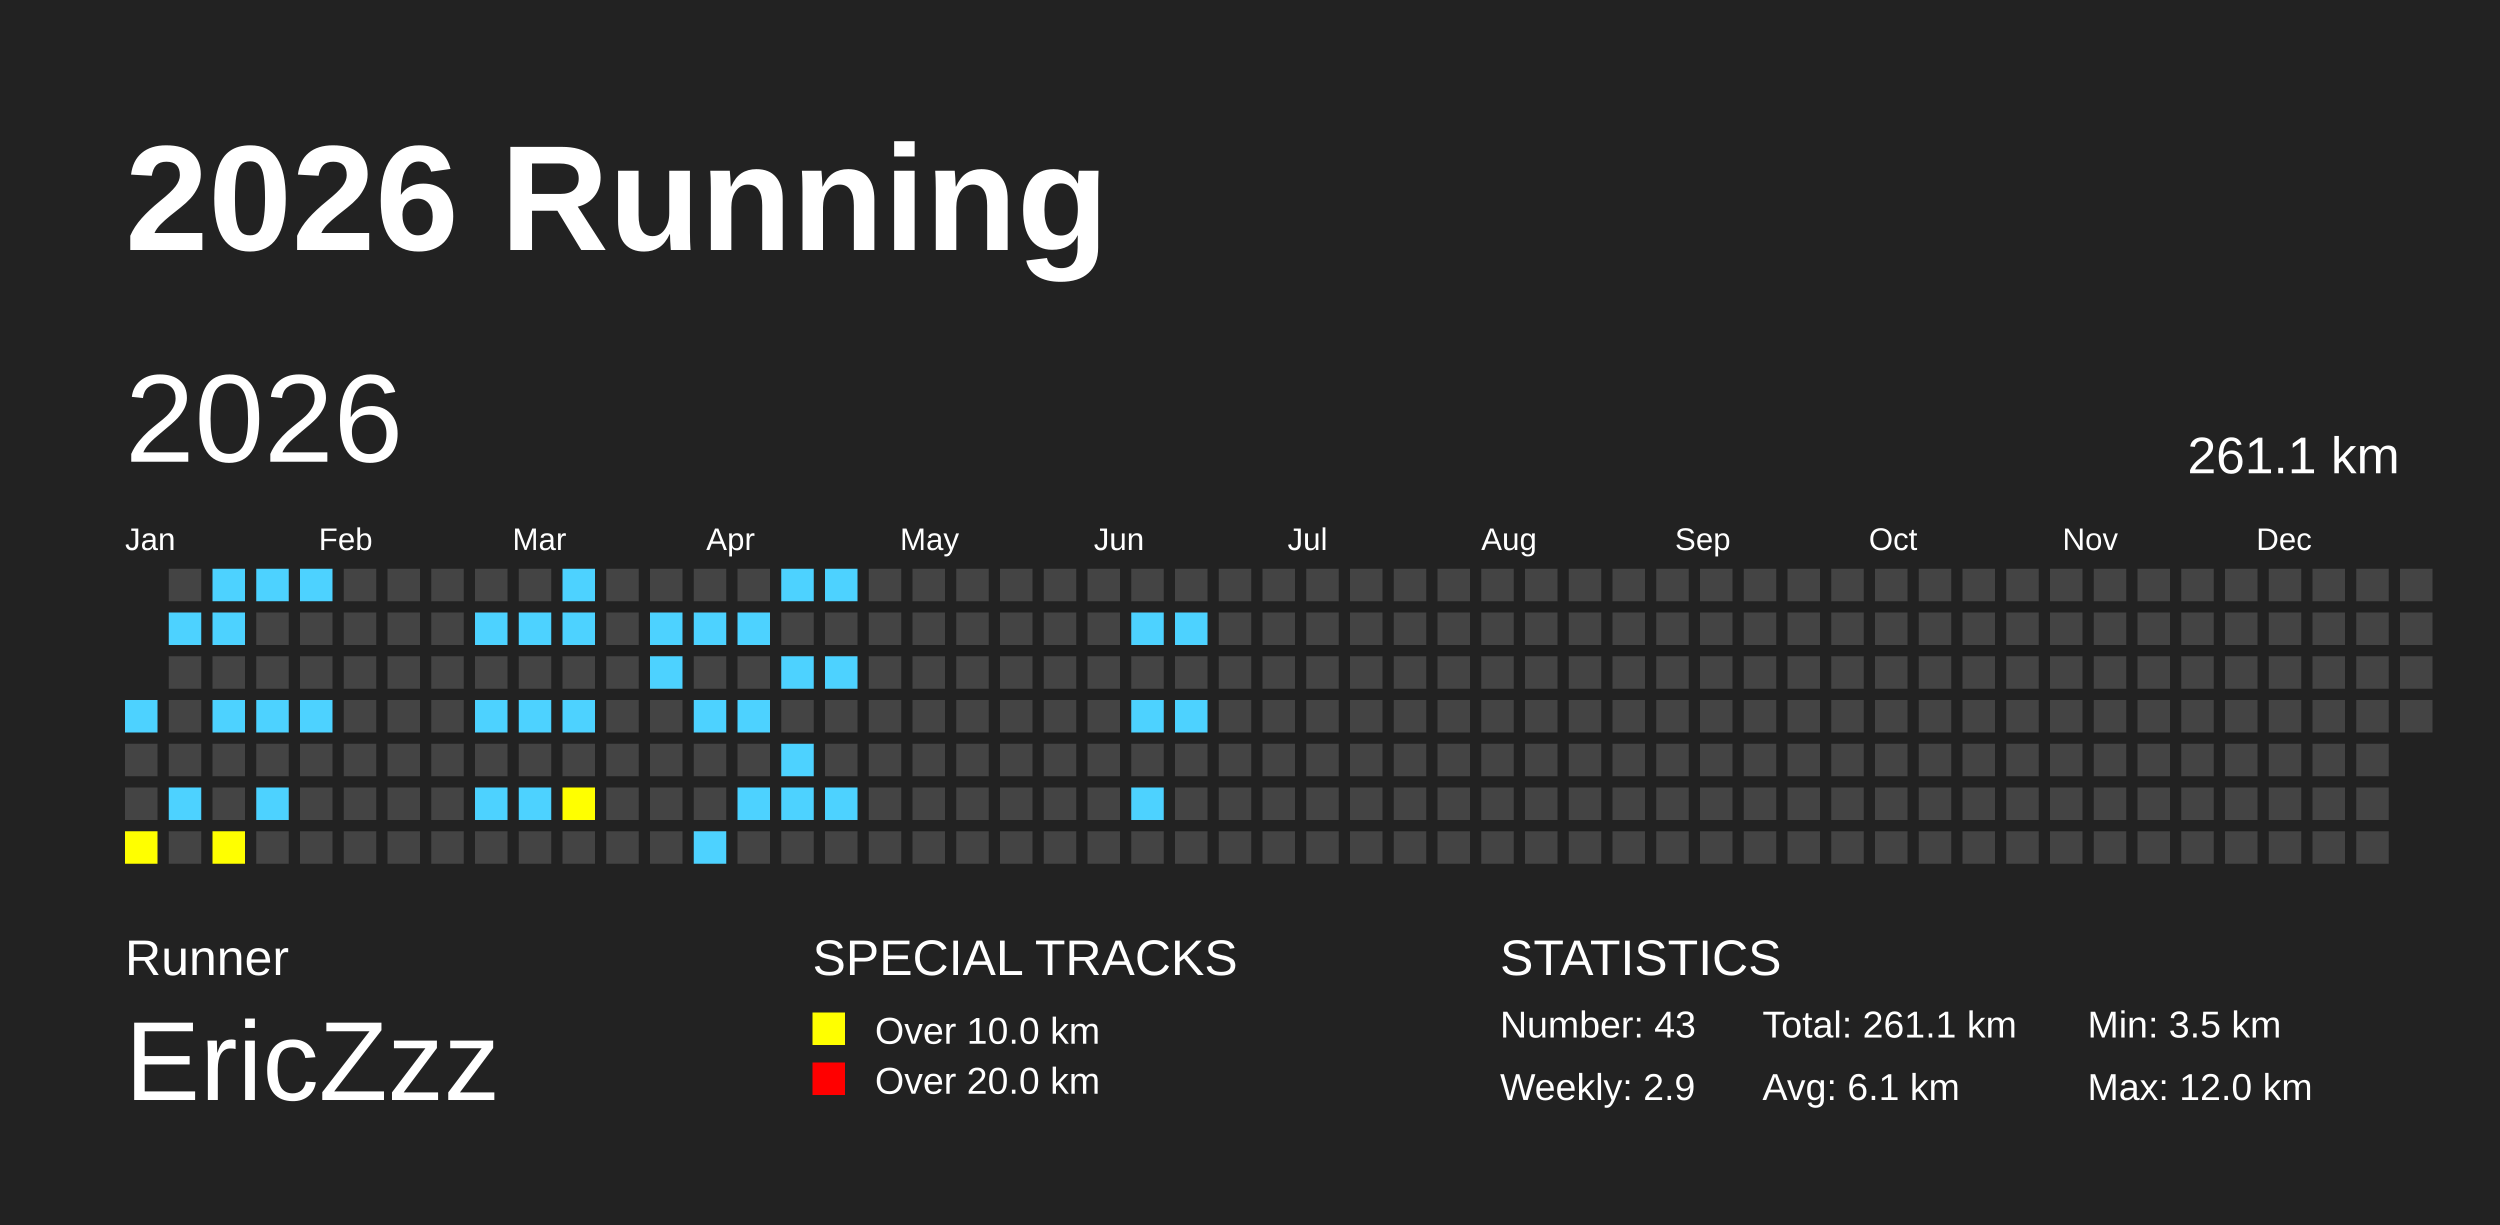
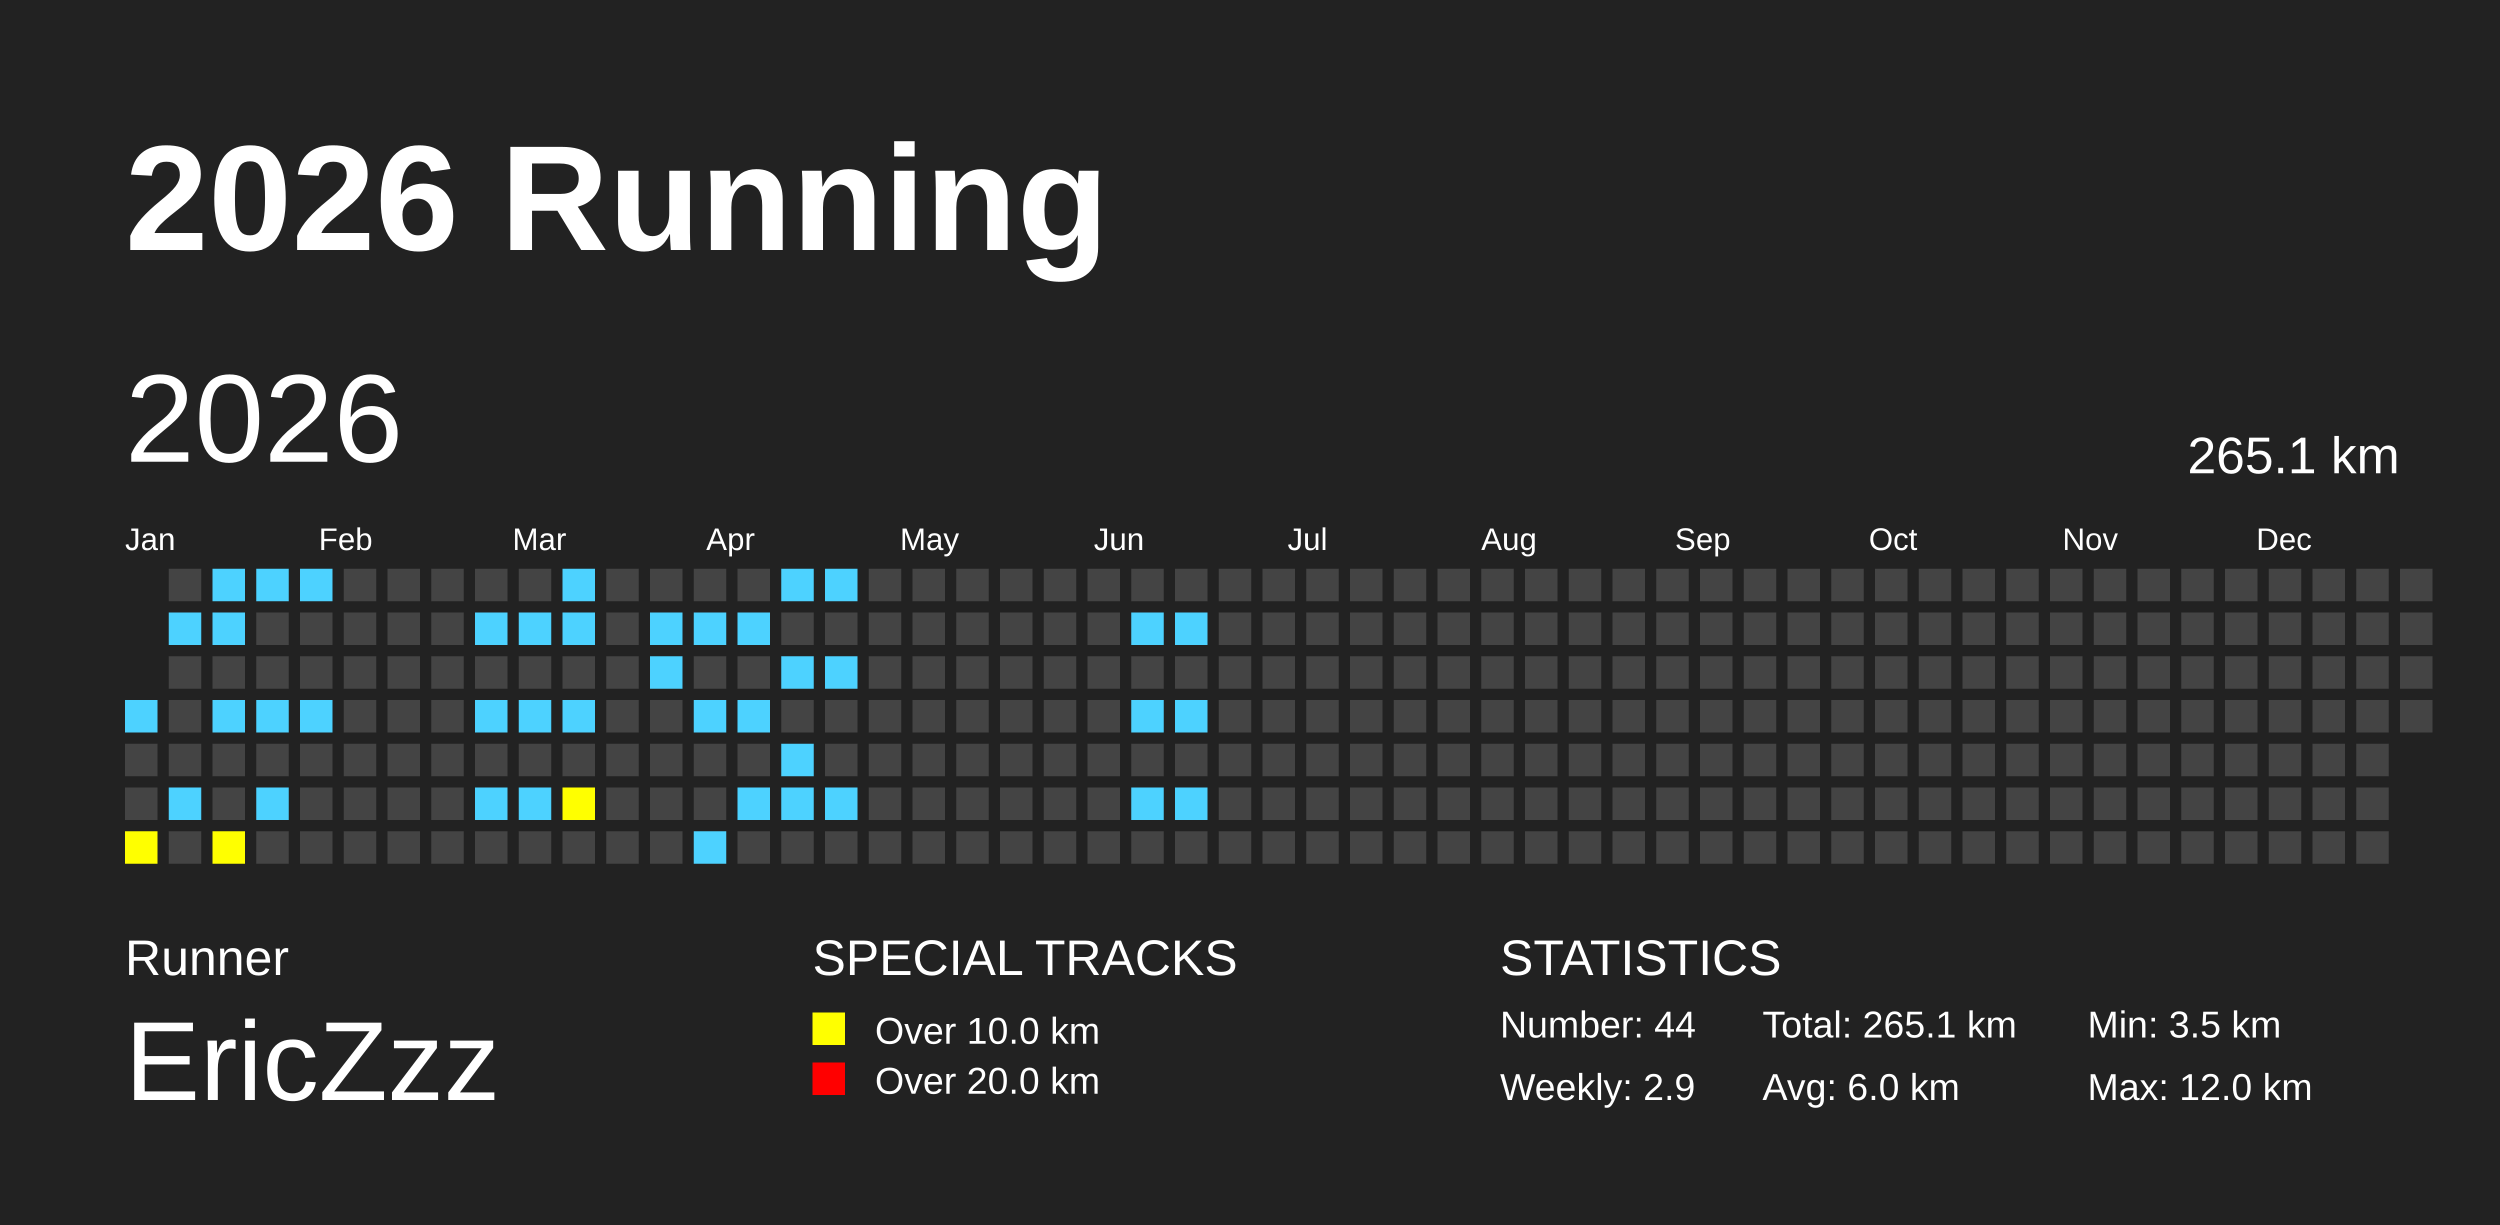
<svg xmlns="http://www.w3.org/2000/svg" baseProfile="full" height="98mm" version="1.1" viewBox="0,0,200,98" width="200mm">
  <defs />
  <rect fill="#222222" height="98" width="200" x="0" y="0" />
  <text fill="#FFFFFF" style="font-size:12px; font-family:Arial; font-weight:bold;" x="10" y="20">2026 Running</text>
  <text fill="#FFFFFF" style="font-size:4px; font-family:Arial" x="10" y="78">Runner</text>
  <text fill="#FFFFFF" style="font-size:9px; font-family:Arial" x="10" y="88">EricZzz</text>
  <text fill="#FFFFFF" style="font-size:4px; font-family:Arial" x="65" y="78">SPECIAL TRACKS</text>
  <rect fill="yellow" height="2.6" width="2.6" x="65" y="81" />
  <text fill="#FFFFFF" style="font-size:3px; font-family:Arial" x="70" y="83.5">Over 10.0 km</text>
  <rect fill="red" height="2.6" width="2.6" x="65" y="85" />
  <text fill="#FFFFFF" style="font-size:3px; font-family:Arial" x="70" y="87.5">Over 20.0 km</text>
  <text fill="#FFFFFF" style="font-size:4px; font-family:Arial" x="120" y="78">STATISTICS</text>
-   <text fill="#FFFFFF" style="font-size:3px; font-family:Arial" x="120" y="83">Number: 43</text>
+   <text fill="#FFFFFF" style="font-size:3px; font-family:Arial" x="120" y="83">Number: 44</text>
  <text fill="#FFFFFF" style="font-size:3px; font-family:Arial" x="120" y="88">Weekly: 2.9</text>
-   <text fill="#FFFFFF" style="font-size:3px; font-family:Arial" x="141" y="83">Total: 261.1 km</text>
-   <text fill="#FFFFFF" style="font-size:3px; font-family:Arial" x="141" y="88">Avg: 6.1 km</text>
+   <text fill="#FFFFFF" style="font-size:3px; font-family:Arial" x="141" y="83">Total: 265.1 km</text>
+   <text fill="#FFFFFF" style="font-size:3px; font-family:Arial" x="141" y="88">Avg: 6.0 km</text>
  <text fill="#FFFFFF" style="font-size:3px; font-family:Arial" x="167" y="83">Min: 3.5 km</text>
  <text fill="#FFFFFF" style="font-size:3px; font-family:Arial" x="167" y="88">Max: 12.0 km</text>
  <text dominant-baseline="hanging" fill="#FFFFFF" style="font-size:10.0px; font-family:Arial;" x="10" y="30">2026</text>
-   <text dominant-baseline="hanging" fill="#FFFFFF" style="font-size:4.125px; font-family:Arial;" x="175" y="35">261.1 km</text>
+   <text dominant-baseline="hanging" fill="#FFFFFF" style="font-size:4.125px; font-family:Arial;" x="175" y="35">265.1 km</text>
  <text fill="#FFFFFF" style="font-size:2.5px; font-family:Arial" x="10.0" y="44">Jan</text>
  <text fill="#FFFFFF" style="font-size:2.5px; font-family:Arial" x="25.5" y="44">Feb</text>
  <text fill="#FFFFFF" style="font-size:2.5px; font-family:Arial" x="41.0" y="44">Mar</text>
  <text fill="#FFFFFF" style="font-size:2.5px; font-family:Arial" x="56.5" y="44">Apr</text>
  <text fill="#FFFFFF" style="font-size:2.5px; font-family:Arial" x="72.0" y="44">May</text>
  <text fill="#FFFFFF" style="font-size:2.5px; font-family:Arial" x="87.5" y="44">Jun</text>
  <text fill="#FFFFFF" style="font-size:2.5px; font-family:Arial" x="103.0" y="44">Jul</text>
  <text fill="#FFFFFF" style="font-size:2.5px; font-family:Arial" x="118.5" y="44">Aug</text>
  <text fill="#FFFFFF" style="font-size:2.5px; font-family:Arial" x="134.0" y="44">Sep</text>
  <text fill="#FFFFFF" style="font-size:2.5px; font-family:Arial" x="149.5" y="44">Oct</text>
  <text fill="#FFFFFF" style="font-size:2.5px; font-family:Arial" x="165.0" y="44">Nov</text>
  <text fill="#FFFFFF" style="font-size:2.5px; font-family:Arial" x="180.5" y="44">Dec</text>
  <rect fill="#4DD2FF" height="2.6" width="2.6" x="10.0" y="56.0" />
  <rect fill="#444444" height="2.6" width="2.6" x="10.0" y="59.5" />
  <rect fill="#444444" height="2.6" width="2.6" x="10.0" y="63.0" />
  <rect fill="yellow" height="2.6" width="2.6" x="10.0" y="66.5" />
  <rect fill="#444444" height="2.6" width="2.6" x="13.5" y="45.5" />
  <rect fill="#4DD2FF" height="2.6" width="2.6" x="13.5" y="49.0" />
  <rect fill="#444444" height="2.6" width="2.6" x="13.5" y="52.5" />
  <rect fill="#444444" height="2.6" width="2.6" x="13.5" y="56.0" />
  <rect fill="#444444" height="2.6" width="2.6" x="13.5" y="59.5" />
  <rect fill="#4DD2FF" height="2.6" width="2.6" x="13.5" y="63.0" />
  <rect fill="#444444" height="2.6" width="2.6" x="13.5" y="66.5" />
  <rect fill="#4DD2FF" height="2.6" width="2.6" x="17.0" y="45.5" />
  <rect fill="#4DD2FF" height="2.6" width="2.6" x="17.0" y="49.0" />
  <rect fill="#444444" height="2.6" width="2.6" x="17.0" y="52.5" />
  <rect fill="#4DD2FF" height="2.6" width="2.6" x="17.0" y="56.0" />
  <rect fill="#444444" height="2.6" width="2.6" x="17.0" y="59.5" />
  <rect fill="#444444" height="2.6" width="2.6" x="17.0" y="63.0" />
  <rect fill="yellow" height="2.6" width="2.6" x="17.0" y="66.5" />
  <rect fill="#4DD2FF" height="2.6" width="2.6" x="20.5" y="45.5" />
  <rect fill="#444444" height="2.6" width="2.6" x="20.5" y="49.0" />
  <rect fill="#444444" height="2.6" width="2.6" x="20.5" y="52.5" />
  <rect fill="#4DD2FF" height="2.6" width="2.6" x="20.5" y="56.0" />
  <rect fill="#444444" height="2.6" width="2.6" x="20.5" y="59.5" />
  <rect fill="#4DD2FF" height="2.6" width="2.6" x="20.5" y="63.0" />
  <rect fill="#444444" height="2.6" width="2.6" x="20.5" y="66.5" />
  <rect fill="#4DD2FF" height="2.6" width="2.6" x="24.0" y="45.5" />
  <rect fill="#444444" height="2.6" width="2.6" x="24.0" y="49.0" />
  <rect fill="#444444" height="2.6" width="2.6" x="24.0" y="52.5" />
  <rect fill="#4DD2FF" height="2.6" width="2.6" x="24.0" y="56.0" />
  <rect fill="#444444" height="2.6" width="2.6" x="24.0" y="59.5" />
  <rect fill="#444444" height="2.6" width="2.6" x="24.0" y="63.0" />
  <rect fill="#444444" height="2.6" width="2.6" x="24.0" y="66.5" />
  <rect fill="#444444" height="2.6" width="2.6" x="27.5" y="45.5" />
  <rect fill="#444444" height="2.6" width="2.6" x="27.5" y="49.0" />
  <rect fill="#444444" height="2.6" width="2.6" x="27.5" y="52.5" />
  <rect fill="#444444" height="2.6" width="2.6" x="27.5" y="56.0" />
  <rect fill="#444444" height="2.6" width="2.6" x="27.5" y="59.5" />
  <rect fill="#444444" height="2.6" width="2.6" x="27.5" y="63.0" />
  <rect fill="#444444" height="2.6" width="2.6" x="27.5" y="66.5" />
  <rect fill="#444444" height="2.6" width="2.6" x="31.0" y="45.5" />
  <rect fill="#444444" height="2.6" width="2.6" x="31.0" y="49.0" />
  <rect fill="#444444" height="2.6" width="2.6" x="31.0" y="52.5" />
  <rect fill="#444444" height="2.6" width="2.6" x="31.0" y="56.0" />
  <rect fill="#444444" height="2.6" width="2.6" x="31.0" y="59.5" />
  <rect fill="#444444" height="2.6" width="2.6" x="31.0" y="63.0" />
  <rect fill="#444444" height="2.6" width="2.6" x="31.0" y="66.5" />
  <rect fill="#444444" height="2.6" width="2.6" x="34.5" y="45.5" />
  <rect fill="#444444" height="2.6" width="2.6" x="34.5" y="49.0" />
  <rect fill="#444444" height="2.6" width="2.6" x="34.5" y="52.5" />
  <rect fill="#444444" height="2.6" width="2.6" x="34.5" y="56.0" />
  <rect fill="#444444" height="2.6" width="2.6" x="34.5" y="59.5" />
  <rect fill="#444444" height="2.6" width="2.6" x="34.5" y="63.0" />
  <rect fill="#444444" height="2.6" width="2.6" x="34.5" y="66.5" />
  <rect fill="#444444" height="2.6" width="2.6" x="38.0" y="45.5" />
  <rect fill="#4DD2FF" height="2.6" width="2.6" x="38.0" y="49.0" />
  <rect fill="#444444" height="2.6" width="2.6" x="38.0" y="52.5" />
  <rect fill="#4DD2FF" height="2.6" width="2.6" x="38.0" y="56.0" />
  <rect fill="#444444" height="2.6" width="2.6" x="38.0" y="59.5" />
  <rect fill="#4DD2FF" height="2.6" width="2.6" x="38.0" y="63.0" />
  <rect fill="#444444" height="2.6" width="2.6" x="38.0" y="66.5" />
  <rect fill="#444444" height="2.6" width="2.6" x="41.5" y="45.5" />
  <rect fill="#4DD2FF" height="2.6" width="2.6" x="41.5" y="49.0" />
  <rect fill="#444444" height="2.6" width="2.6" x="41.5" y="52.5" />
  <rect fill="#4DD2FF" height="2.6" width="2.6" x="41.5" y="56.0" />
  <rect fill="#444444" height="2.6" width="2.6" x="41.5" y="59.5" />
  <rect fill="#4DD2FF" height="2.6" width="2.6" x="41.5" y="63.0" />
  <rect fill="#444444" height="2.6" width="2.6" x="41.5" y="66.5" />
  <rect fill="#4DD2FF" height="2.6" width="2.6" x="45.0" y="45.5" />
  <rect fill="#4DD2FF" height="2.6" width="2.6" x="45.0" y="49.0" />
  <rect fill="#444444" height="2.6" width="2.6" x="45.0" y="52.5" />
  <rect fill="#4DD2FF" height="2.6" width="2.6" x="45.0" y="56.0" />
  <rect fill="#444444" height="2.6" width="2.6" x="45.0" y="59.5" />
  <rect fill="yellow" height="2.6" width="2.6" x="45.0" y="63.0" />
  <rect fill="#444444" height="2.6" width="2.6" x="45.0" y="66.5" />
  <rect fill="#444444" height="2.6" width="2.6" x="48.5" y="45.5" />
  <rect fill="#444444" height="2.6" width="2.6" x="48.5" y="49.0" />
  <rect fill="#444444" height="2.6" width="2.6" x="48.5" y="52.5" />
  <rect fill="#444444" height="2.6" width="2.6" x="48.5" y="56.0" />
  <rect fill="#444444" height="2.6" width="2.6" x="48.5" y="59.5" />
  <rect fill="#444444" height="2.6" width="2.6" x="48.5" y="63.0" />
  <rect fill="#444444" height="2.6" width="2.6" x="48.5" y="66.5" />
  <rect fill="#444444" height="2.6" width="2.6" x="52.0" y="45.5" />
  <rect fill="#4DD2FF" height="2.6" width="2.6" x="52.0" y="49.0" />
  <rect fill="#4DD2FF" height="2.6" width="2.6" x="52.0" y="52.5" />
  <rect fill="#444444" height="2.6" width="2.6" x="52.0" y="56.0" />
  <rect fill="#444444" height="2.6" width="2.6" x="52.0" y="59.5" />
  <rect fill="#444444" height="2.6" width="2.6" x="52.0" y="63.0" />
  <rect fill="#444444" height="2.6" width="2.6" x="52.0" y="66.5" />
  <rect fill="#444444" height="2.6" width="2.6" x="55.5" y="45.5" />
  <rect fill="#4DD2FF" height="2.6" width="2.6" x="55.5" y="49.0" />
  <rect fill="#444444" height="2.6" width="2.6" x="55.5" y="52.5" />
  <rect fill="#4DD2FF" height="2.6" width="2.6" x="55.5" y="56.0" />
  <rect fill="#444444" height="2.6" width="2.6" x="55.5" y="59.5" />
  <rect fill="#444444" height="2.6" width="2.6" x="55.5" y="63.0" />
  <rect fill="#4DD2FF" height="2.6" width="2.6" x="55.5" y="66.5" />
  <rect fill="#444444" height="2.6" width="2.6" x="59.0" y="45.5" />
  <rect fill="#4DD2FF" height="2.6" width="2.6" x="59.0" y="49.0" />
  <rect fill="#444444" height="2.6" width="2.6" x="59.0" y="52.5" />
  <rect fill="#4DD2FF" height="2.6" width="2.6" x="59.0" y="56.0" />
  <rect fill="#444444" height="2.6" width="2.6" x="59.0" y="59.5" />
  <rect fill="#4DD2FF" height="2.6" width="2.6" x="59.0" y="63.0" />
  <rect fill="#444444" height="2.6" width="2.6" x="59.0" y="66.5" />
  <rect fill="#4DD2FF" height="2.6" width="2.6" x="62.5" y="45.5" />
  <rect fill="#444444" height="2.6" width="2.6" x="62.5" y="49.0" />
  <rect fill="#4DD2FF" height="2.6" width="2.6" x="62.5" y="52.5" />
  <rect fill="#444444" height="2.6" width="2.6" x="62.5" y="56.0" />
  <rect fill="#4DD2FF" height="2.6" width="2.6" x="62.5" y="59.5" />
  <rect fill="#4DD2FF" height="2.6" width="2.6" x="62.5" y="63.0" />
  <rect fill="#444444" height="2.6" width="2.6" x="62.5" y="66.5" />
  <rect fill="#4DD2FF" height="2.6" width="2.6" x="66.0" y="45.5" />
  <rect fill="#444444" height="2.6" width="2.6" x="66.0" y="49.0" />
  <rect fill="#4DD2FF" height="2.6" width="2.6" x="66.0" y="52.5" />
  <rect fill="#444444" height="2.6" width="2.6" x="66.0" y="56.0" />
  <rect fill="#444444" height="2.6" width="2.6" x="66.0" y="59.5" />
  <rect fill="#4DD2FF" height="2.6" width="2.6" x="66.0" y="63.0" />
  <rect fill="#444444" height="2.6" width="2.6" x="66.0" y="66.5" />
  <rect fill="#444444" height="2.6" width="2.6" x="69.5" y="45.5" />
  <rect fill="#444444" height="2.6" width="2.6" x="69.5" y="49.0" />
  <rect fill="#444444" height="2.6" width="2.6" x="69.5" y="52.5" />
  <rect fill="#444444" height="2.6" width="2.6" x="69.5" y="56.0" />
  <rect fill="#444444" height="2.6" width="2.6" x="69.5" y="59.5" />
  <rect fill="#444444" height="2.6" width="2.6" x="69.5" y="63.0" />
  <rect fill="#444444" height="2.6" width="2.6" x="69.5" y="66.5" />
  <rect fill="#444444" height="2.6" width="2.6" x="73.0" y="45.5" />
  <rect fill="#444444" height="2.6" width="2.6" x="73.0" y="49.0" />
  <rect fill="#444444" height="2.6" width="2.6" x="73.0" y="52.5" />
  <rect fill="#444444" height="2.6" width="2.6" x="73.0" y="56.0" />
  <rect fill="#444444" height="2.6" width="2.6" x="73.0" y="59.5" />
  <rect fill="#444444" height="2.6" width="2.6" x="73.0" y="63.0" />
  <rect fill="#444444" height="2.6" width="2.6" x="73.0" y="66.5" />
  <rect fill="#444444" height="2.6" width="2.6" x="76.5" y="45.5" />
  <rect fill="#444444" height="2.6" width="2.6" x="76.5" y="49.0" />
  <rect fill="#444444" height="2.6" width="2.6" x="76.5" y="52.5" />
  <rect fill="#444444" height="2.6" width="2.6" x="76.5" y="56.0" />
  <rect fill="#444444" height="2.6" width="2.6" x="76.5" y="59.5" />
  <rect fill="#444444" height="2.6" width="2.6" x="76.5" y="63.0" />
  <rect fill="#444444" height="2.6" width="2.6" x="76.5" y="66.5" />
  <rect fill="#444444" height="2.6" width="2.6" x="80.0" y="45.5" />
  <rect fill="#444444" height="2.6" width="2.6" x="80.0" y="49.0" />
  <rect fill="#444444" height="2.6" width="2.6" x="80.0" y="52.5" />
  <rect fill="#444444" height="2.6" width="2.6" x="80.0" y="56.0" />
  <rect fill="#444444" height="2.6" width="2.6" x="80.0" y="59.5" />
  <rect fill="#444444" height="2.6" width="2.6" x="80.0" y="63.0" />
  <rect fill="#444444" height="2.6" width="2.6" x="80.0" y="66.5" />
  <rect fill="#444444" height="2.6" width="2.6" x="83.5" y="45.5" />
  <rect fill="#444444" height="2.6" width="2.6" x="83.5" y="49.0" />
  <rect fill="#444444" height="2.6" width="2.6" x="83.5" y="52.5" />
  <rect fill="#444444" height="2.6" width="2.6" x="83.5" y="56.0" />
  <rect fill="#444444" height="2.6" width="2.6" x="83.5" y="59.5" />
  <rect fill="#444444" height="2.6" width="2.6" x="83.5" y="63.0" />
  <rect fill="#444444" height="2.6" width="2.6" x="83.5" y="66.5" />
  <rect fill="#444444" height="2.6" width="2.6" x="87.0" y="45.5" />
  <rect fill="#444444" height="2.6" width="2.6" x="87.0" y="49.0" />
  <rect fill="#444444" height="2.6" width="2.6" x="87.0" y="52.5" />
  <rect fill="#444444" height="2.6" width="2.6" x="87.0" y="56.0" />
  <rect fill="#444444" height="2.6" width="2.6" x="87.0" y="59.5" />
  <rect fill="#444444" height="2.6" width="2.6" x="87.0" y="63.0" />
  <rect fill="#444444" height="2.6" width="2.6" x="87.0" y="66.5" />
  <rect fill="#444444" height="2.6" width="2.6" x="90.5" y="45.5" />
  <rect fill="#4DD2FF" height="2.6" width="2.6" x="90.5" y="49.0" />
  <rect fill="#444444" height="2.6" width="2.6" x="90.5" y="52.5" />
  <rect fill="#4DD2FF" height="2.6" width="2.6" x="90.5" y="56.0" />
  <rect fill="#444444" height="2.6" width="2.6" x="90.5" y="59.5" />
  <rect fill="#4DD2FF" height="2.6" width="2.6" x="90.5" y="63.0" />
  <rect fill="#444444" height="2.6" width="2.6" x="90.5" y="66.5" />
  <rect fill="#444444" height="2.6" width="2.6" x="94.0" y="45.5" />
  <rect fill="#4DD2FF" height="2.6" width="2.6" x="94.0" y="49.0" />
  <rect fill="#444444" height="2.6" width="2.6" x="94.0" y="52.5" />
  <rect fill="#4DD2FF" height="2.6" width="2.6" x="94.0" y="56.0" />
  <rect fill="#444444" height="2.6" width="2.6" x="94.0" y="59.5" />
-   <rect fill="#444444" height="2.6" width="2.6" x="94.0" y="63.0" />
+   <rect fill="#4DD2FF" height="2.6" width="2.6" x="94.0" y="63.0" />
  <rect fill="#444444" height="2.6" width="2.6" x="94.0" y="66.5" />
  <rect fill="#444444" height="2.6" width="2.6" x="97.5" y="45.5" />
  <rect fill="#444444" height="2.6" width="2.6" x="97.5" y="49.0" />
  <rect fill="#444444" height="2.6" width="2.6" x="97.5" y="52.5" />
  <rect fill="#444444" height="2.6" width="2.6" x="97.5" y="56.0" />
  <rect fill="#444444" height="2.6" width="2.6" x="97.5" y="59.5" />
  <rect fill="#444444" height="2.6" width="2.6" x="97.5" y="63.0" />
  <rect fill="#444444" height="2.6" width="2.6" x="97.5" y="66.5" />
  <rect fill="#444444" height="2.6" width="2.6" x="101.0" y="45.5" />
  <rect fill="#444444" height="2.6" width="2.6" x="101.0" y="49.0" />
  <rect fill="#444444" height="2.6" width="2.6" x="101.0" y="52.5" />
  <rect fill="#444444" height="2.6" width="2.6" x="101.0" y="56.0" />
  <rect fill="#444444" height="2.6" width="2.6" x="101.0" y="59.5" />
  <rect fill="#444444" height="2.6" width="2.6" x="101.0" y="63.0" />
  <rect fill="#444444" height="2.6" width="2.6" x="101.0" y="66.5" />
  <rect fill="#444444" height="2.6" width="2.6" x="104.5" y="45.5" />
  <rect fill="#444444" height="2.6" width="2.6" x="104.5" y="49.0" />
  <rect fill="#444444" height="2.6" width="2.6" x="104.5" y="52.5" />
  <rect fill="#444444" height="2.6" width="2.6" x="104.5" y="56.0" />
  <rect fill="#444444" height="2.6" width="2.6" x="104.5" y="59.5" />
  <rect fill="#444444" height="2.6" width="2.6" x="104.5" y="63.0" />
  <rect fill="#444444" height="2.6" width="2.6" x="104.5" y="66.5" />
  <rect fill="#444444" height="2.6" width="2.6" x="108.0" y="45.5" />
  <rect fill="#444444" height="2.6" width="2.6" x="108.0" y="49.0" />
  <rect fill="#444444" height="2.6" width="2.6" x="108.0" y="52.5" />
  <rect fill="#444444" height="2.6" width="2.6" x="108.0" y="56.0" />
  <rect fill="#444444" height="2.6" width="2.6" x="108.0" y="59.5" />
  <rect fill="#444444" height="2.6" width="2.6" x="108.0" y="63.0" />
  <rect fill="#444444" height="2.6" width="2.6" x="108.0" y="66.5" />
  <rect fill="#444444" height="2.6" width="2.6" x="111.5" y="45.5" />
  <rect fill="#444444" height="2.6" width="2.6" x="111.5" y="49.0" />
  <rect fill="#444444" height="2.6" width="2.6" x="111.5" y="52.5" />
  <rect fill="#444444" height="2.6" width="2.6" x="111.5" y="56.0" />
  <rect fill="#444444" height="2.6" width="2.6" x="111.5" y="59.5" />
  <rect fill="#444444" height="2.6" width="2.6" x="111.5" y="63.0" />
  <rect fill="#444444" height="2.6" width="2.6" x="111.5" y="66.5" />
  <rect fill="#444444" height="2.6" width="2.6" x="115.0" y="45.5" />
  <rect fill="#444444" height="2.6" width="2.6" x="115.0" y="49.0" />
  <rect fill="#444444" height="2.6" width="2.6" x="115.0" y="52.5" />
  <rect fill="#444444" height="2.6" width="2.6" x="115.0" y="56.0" />
  <rect fill="#444444" height="2.6" width="2.6" x="115.0" y="59.5" />
  <rect fill="#444444" height="2.6" width="2.6" x="115.0" y="63.0" />
  <rect fill="#444444" height="2.6" width="2.6" x="115.0" y="66.5" />
  <rect fill="#444444" height="2.6" width="2.6" x="118.5" y="45.5" />
  <rect fill="#444444" height="2.6" width="2.6" x="118.5" y="49.0" />
  <rect fill="#444444" height="2.6" width="2.6" x="118.5" y="52.5" />
  <rect fill="#444444" height="2.6" width="2.6" x="118.5" y="56.0" />
  <rect fill="#444444" height="2.6" width="2.6" x="118.5" y="59.5" />
  <rect fill="#444444" height="2.6" width="2.6" x="118.5" y="63.0" />
  <rect fill="#444444" height="2.6" width="2.6" x="118.5" y="66.5" />
  <rect fill="#444444" height="2.6" width="2.6" x="122.0" y="45.5" />
  <rect fill="#444444" height="2.6" width="2.6" x="122.0" y="49.0" />
  <rect fill="#444444" height="2.6" width="2.6" x="122.0" y="52.5" />
  <rect fill="#444444" height="2.6" width="2.6" x="122.0" y="56.0" />
  <rect fill="#444444" height="2.6" width="2.6" x="122.0" y="59.5" />
  <rect fill="#444444" height="2.6" width="2.6" x="122.0" y="63.0" />
  <rect fill="#444444" height="2.6" width="2.6" x="122.0" y="66.5" />
  <rect fill="#444444" height="2.6" width="2.6" x="125.5" y="45.5" />
  <rect fill="#444444" height="2.6" width="2.6" x="125.5" y="49.0" />
  <rect fill="#444444" height="2.6" width="2.6" x="125.5" y="52.5" />
  <rect fill="#444444" height="2.6" width="2.6" x="125.5" y="56.0" />
  <rect fill="#444444" height="2.6" width="2.6" x="125.5" y="59.5" />
  <rect fill="#444444" height="2.6" width="2.6" x="125.5" y="63.0" />
  <rect fill="#444444" height="2.6" width="2.6" x="125.5" y="66.5" />
  <rect fill="#444444" height="2.6" width="2.6" x="129.0" y="45.5" />
  <rect fill="#444444" height="2.6" width="2.6" x="129.0" y="49.0" />
  <rect fill="#444444" height="2.6" width="2.6" x="129.0" y="52.5" />
  <rect fill="#444444" height="2.6" width="2.6" x="129.0" y="56.0" />
  <rect fill="#444444" height="2.6" width="2.6" x="129.0" y="59.5" />
  <rect fill="#444444" height="2.6" width="2.6" x="129.0" y="63.0" />
  <rect fill="#444444" height="2.6" width="2.6" x="129.0" y="66.5" />
  <rect fill="#444444" height="2.6" width="2.6" x="132.5" y="45.5" />
  <rect fill="#444444" height="2.6" width="2.6" x="132.5" y="49.0" />
  <rect fill="#444444" height="2.6" width="2.6" x="132.5" y="52.5" />
  <rect fill="#444444" height="2.6" width="2.6" x="132.5" y="56.0" />
  <rect fill="#444444" height="2.6" width="2.6" x="132.5" y="59.5" />
  <rect fill="#444444" height="2.6" width="2.6" x="132.5" y="63.0" />
  <rect fill="#444444" height="2.6" width="2.6" x="132.5" y="66.5" />
  <rect fill="#444444" height="2.6" width="2.6" x="136.0" y="45.5" />
  <rect fill="#444444" height="2.6" width="2.6" x="136.0" y="49.0" />
  <rect fill="#444444" height="2.6" width="2.6" x="136.0" y="52.5" />
  <rect fill="#444444" height="2.6" width="2.6" x="136.0" y="56.0" />
  <rect fill="#444444" height="2.6" width="2.6" x="136.0" y="59.5" />
  <rect fill="#444444" height="2.6" width="2.6" x="136.0" y="63.0" />
  <rect fill="#444444" height="2.6" width="2.6" x="136.0" y="66.5" />
  <rect fill="#444444" height="2.6" width="2.6" x="139.5" y="45.5" />
  <rect fill="#444444" height="2.6" width="2.6" x="139.5" y="49.0" />
  <rect fill="#444444" height="2.6" width="2.6" x="139.5" y="52.5" />
  <rect fill="#444444" height="2.6" width="2.6" x="139.5" y="56.0" />
  <rect fill="#444444" height="2.6" width="2.6" x="139.5" y="59.5" />
  <rect fill="#444444" height="2.6" width="2.6" x="139.5" y="63.0" />
  <rect fill="#444444" height="2.6" width="2.6" x="139.5" y="66.5" />
  <rect fill="#444444" height="2.6" width="2.6" x="143.0" y="45.5" />
  <rect fill="#444444" height="2.6" width="2.6" x="143.0" y="49.0" />
  <rect fill="#444444" height="2.6" width="2.6" x="143.0" y="52.5" />
  <rect fill="#444444" height="2.6" width="2.6" x="143.0" y="56.0" />
  <rect fill="#444444" height="2.6" width="2.6" x="143.0" y="59.5" />
  <rect fill="#444444" height="2.6" width="2.6" x="143.0" y="63.0" />
  <rect fill="#444444" height="2.6" width="2.6" x="143.0" y="66.5" />
  <rect fill="#444444" height="2.6" width="2.6" x="146.5" y="45.5" />
  <rect fill="#444444" height="2.6" width="2.6" x="146.5" y="49.0" />
  <rect fill="#444444" height="2.6" width="2.6" x="146.5" y="52.5" />
  <rect fill="#444444" height="2.6" width="2.6" x="146.5" y="56.0" />
  <rect fill="#444444" height="2.6" width="2.6" x="146.5" y="59.5" />
  <rect fill="#444444" height="2.6" width="2.6" x="146.5" y="63.0" />
  <rect fill="#444444" height="2.6" width="2.6" x="146.5" y="66.5" />
  <rect fill="#444444" height="2.6" width="2.6" x="150.0" y="45.5" />
  <rect fill="#444444" height="2.6" width="2.6" x="150.0" y="49.0" />
  <rect fill="#444444" height="2.6" width="2.6" x="150.0" y="52.5" />
  <rect fill="#444444" height="2.6" width="2.6" x="150.0" y="56.0" />
  <rect fill="#444444" height="2.6" width="2.6" x="150.0" y="59.5" />
  <rect fill="#444444" height="2.6" width="2.6" x="150.0" y="63.0" />
  <rect fill="#444444" height="2.6" width="2.6" x="150.0" y="66.5" />
  <rect fill="#444444" height="2.6" width="2.6" x="153.5" y="45.5" />
  <rect fill="#444444" height="2.6" width="2.6" x="153.5" y="49.0" />
  <rect fill="#444444" height="2.6" width="2.6" x="153.5" y="52.5" />
  <rect fill="#444444" height="2.6" width="2.6" x="153.5" y="56.0" />
  <rect fill="#444444" height="2.6" width="2.6" x="153.5" y="59.5" />
  <rect fill="#444444" height="2.6" width="2.6" x="153.5" y="63.0" />
  <rect fill="#444444" height="2.6" width="2.6" x="153.5" y="66.5" />
  <rect fill="#444444" height="2.6" width="2.6" x="157.0" y="45.5" />
  <rect fill="#444444" height="2.6" width="2.6" x="157.0" y="49.0" />
  <rect fill="#444444" height="2.6" width="2.6" x="157.0" y="52.5" />
  <rect fill="#444444" height="2.6" width="2.6" x="157.0" y="56.0" />
  <rect fill="#444444" height="2.6" width="2.6" x="157.0" y="59.5" />
  <rect fill="#444444" height="2.6" width="2.6" x="157.0" y="63.0" />
  <rect fill="#444444" height="2.6" width="2.6" x="157.0" y="66.5" />
  <rect fill="#444444" height="2.6" width="2.6" x="160.5" y="45.5" />
  <rect fill="#444444" height="2.6" width="2.6" x="160.5" y="49.0" />
  <rect fill="#444444" height="2.6" width="2.6" x="160.5" y="52.5" />
  <rect fill="#444444" height="2.6" width="2.6" x="160.5" y="56.0" />
  <rect fill="#444444" height="2.6" width="2.6" x="160.5" y="59.5" />
  <rect fill="#444444" height="2.6" width="2.6" x="160.5" y="63.0" />
  <rect fill="#444444" height="2.6" width="2.6" x="160.5" y="66.5" />
  <rect fill="#444444" height="2.6" width="2.6" x="164.0" y="45.5" />
  <rect fill="#444444" height="2.6" width="2.6" x="164.0" y="49.0" />
  <rect fill="#444444" height="2.6" width="2.6" x="164.0" y="52.5" />
  <rect fill="#444444" height="2.6" width="2.6" x="164.0" y="56.0" />
  <rect fill="#444444" height="2.6" width="2.6" x="164.0" y="59.5" />
  <rect fill="#444444" height="2.6" width="2.6" x="164.0" y="63.0" />
  <rect fill="#444444" height="2.6" width="2.6" x="164.0" y="66.5" />
  <rect fill="#444444" height="2.6" width="2.6" x="167.5" y="45.5" />
  <rect fill="#444444" height="2.6" width="2.6" x="167.5" y="49.0" />
  <rect fill="#444444" height="2.6" width="2.6" x="167.5" y="52.5" />
  <rect fill="#444444" height="2.6" width="2.6" x="167.5" y="56.0" />
  <rect fill="#444444" height="2.6" width="2.6" x="167.5" y="59.5" />
  <rect fill="#444444" height="2.6" width="2.6" x="167.5" y="63.0" />
  <rect fill="#444444" height="2.6" width="2.6" x="167.5" y="66.5" />
  <rect fill="#444444" height="2.6" width="2.6" x="171.0" y="45.5" />
  <rect fill="#444444" height="2.6" width="2.6" x="171.0" y="49.0" />
  <rect fill="#444444" height="2.6" width="2.6" x="171.0" y="52.5" />
  <rect fill="#444444" height="2.6" width="2.6" x="171.0" y="56.0" />
  <rect fill="#444444" height="2.6" width="2.6" x="171.0" y="59.5" />
  <rect fill="#444444" height="2.6" width="2.6" x="171.0" y="63.0" />
  <rect fill="#444444" height="2.6" width="2.6" x="171.0" y="66.5" />
  <rect fill="#444444" height="2.6" width="2.6" x="174.5" y="45.5" />
  <rect fill="#444444" height="2.6" width="2.6" x="174.5" y="49.0" />
  <rect fill="#444444" height="2.6" width="2.6" x="174.5" y="52.5" />
  <rect fill="#444444" height="2.6" width="2.6" x="174.5" y="56.0" />
  <rect fill="#444444" height="2.6" width="2.6" x="174.5" y="59.5" />
  <rect fill="#444444" height="2.6" width="2.6" x="174.5" y="63.0" />
  <rect fill="#444444" height="2.6" width="2.6" x="174.5" y="66.5" />
  <rect fill="#444444" height="2.6" width="2.6" x="178.0" y="45.5" />
  <rect fill="#444444" height="2.6" width="2.6" x="178.0" y="49.0" />
  <rect fill="#444444" height="2.6" width="2.6" x="178.0" y="52.5" />
  <rect fill="#444444" height="2.6" width="2.6" x="178.0" y="56.0" />
  <rect fill="#444444" height="2.6" width="2.6" x="178.0" y="59.5" />
  <rect fill="#444444" height="2.6" width="2.6" x="178.0" y="63.0" />
  <rect fill="#444444" height="2.6" width="2.6" x="178.0" y="66.5" />
  <rect fill="#444444" height="2.6" width="2.6" x="181.5" y="45.5" />
  <rect fill="#444444" height="2.6" width="2.6" x="181.5" y="49.0" />
  <rect fill="#444444" height="2.6" width="2.6" x="181.5" y="52.5" />
  <rect fill="#444444" height="2.6" width="2.6" x="181.5" y="56.0" />
  <rect fill="#444444" height="2.6" width="2.6" x="181.5" y="59.5" />
  <rect fill="#444444" height="2.6" width="2.6" x="181.5" y="63.0" />
  <rect fill="#444444" height="2.6" width="2.6" x="181.5" y="66.5" />
  <rect fill="#444444" height="2.6" width="2.6" x="185.0" y="45.5" />
  <rect fill="#444444" height="2.6" width="2.6" x="185.0" y="49.0" />
  <rect fill="#444444" height="2.6" width="2.6" x="185.0" y="52.5" />
  <rect fill="#444444" height="2.6" width="2.6" x="185.0" y="56.0" />
  <rect fill="#444444" height="2.6" width="2.6" x="185.0" y="59.5" />
  <rect fill="#444444" height="2.6" width="2.6" x="185.0" y="63.0" />
  <rect fill="#444444" height="2.6" width="2.6" x="185.0" y="66.5" />
  <rect fill="#444444" height="2.6" width="2.6" x="188.5" y="45.5" />
  <rect fill="#444444" height="2.6" width="2.6" x="188.5" y="49.0" />
  <rect fill="#444444" height="2.6" width="2.6" x="188.5" y="52.5" />
  <rect fill="#444444" height="2.6" width="2.6" x="188.5" y="56.0" />
  <rect fill="#444444" height="2.6" width="2.6" x="188.5" y="59.5" />
  <rect fill="#444444" height="2.6" width="2.6" x="188.5" y="63.0" />
  <rect fill="#444444" height="2.6" width="2.6" x="188.5" y="66.5" />
  <rect fill="#444444" height="2.6" width="2.6" x="192.0" y="45.5" />
  <rect fill="#444444" height="2.6" width="2.6" x="192.0" y="49.0" />
  <rect fill="#444444" height="2.6" width="2.6" x="192.0" y="52.5" />
  <rect fill="#444444" height="2.6" width="2.6" x="192.0" y="56.0" />
</svg>
